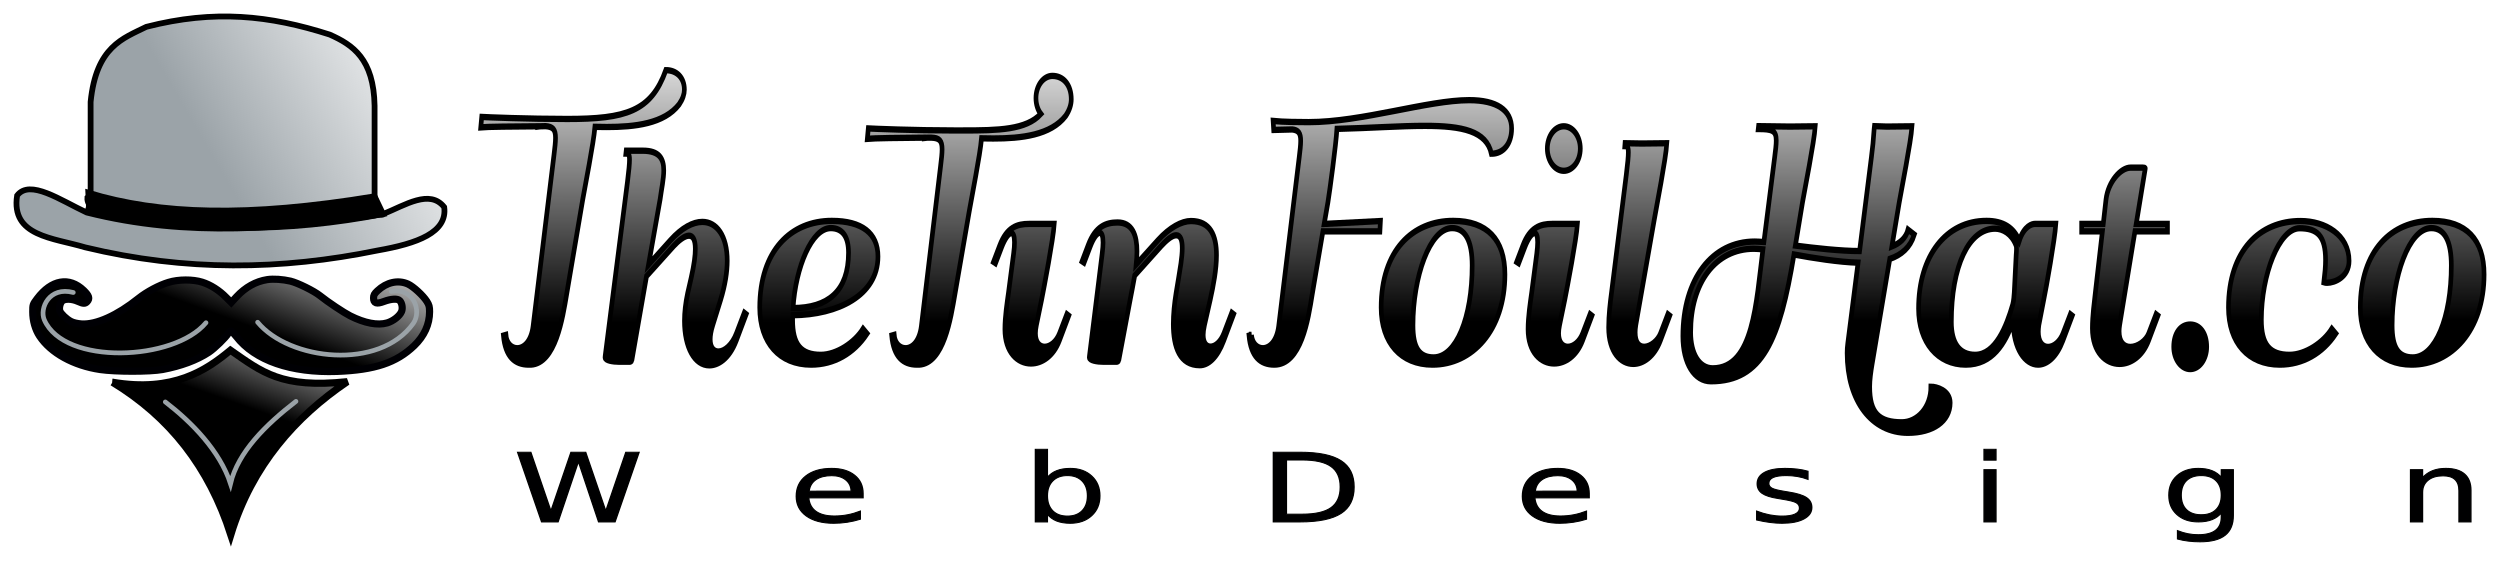
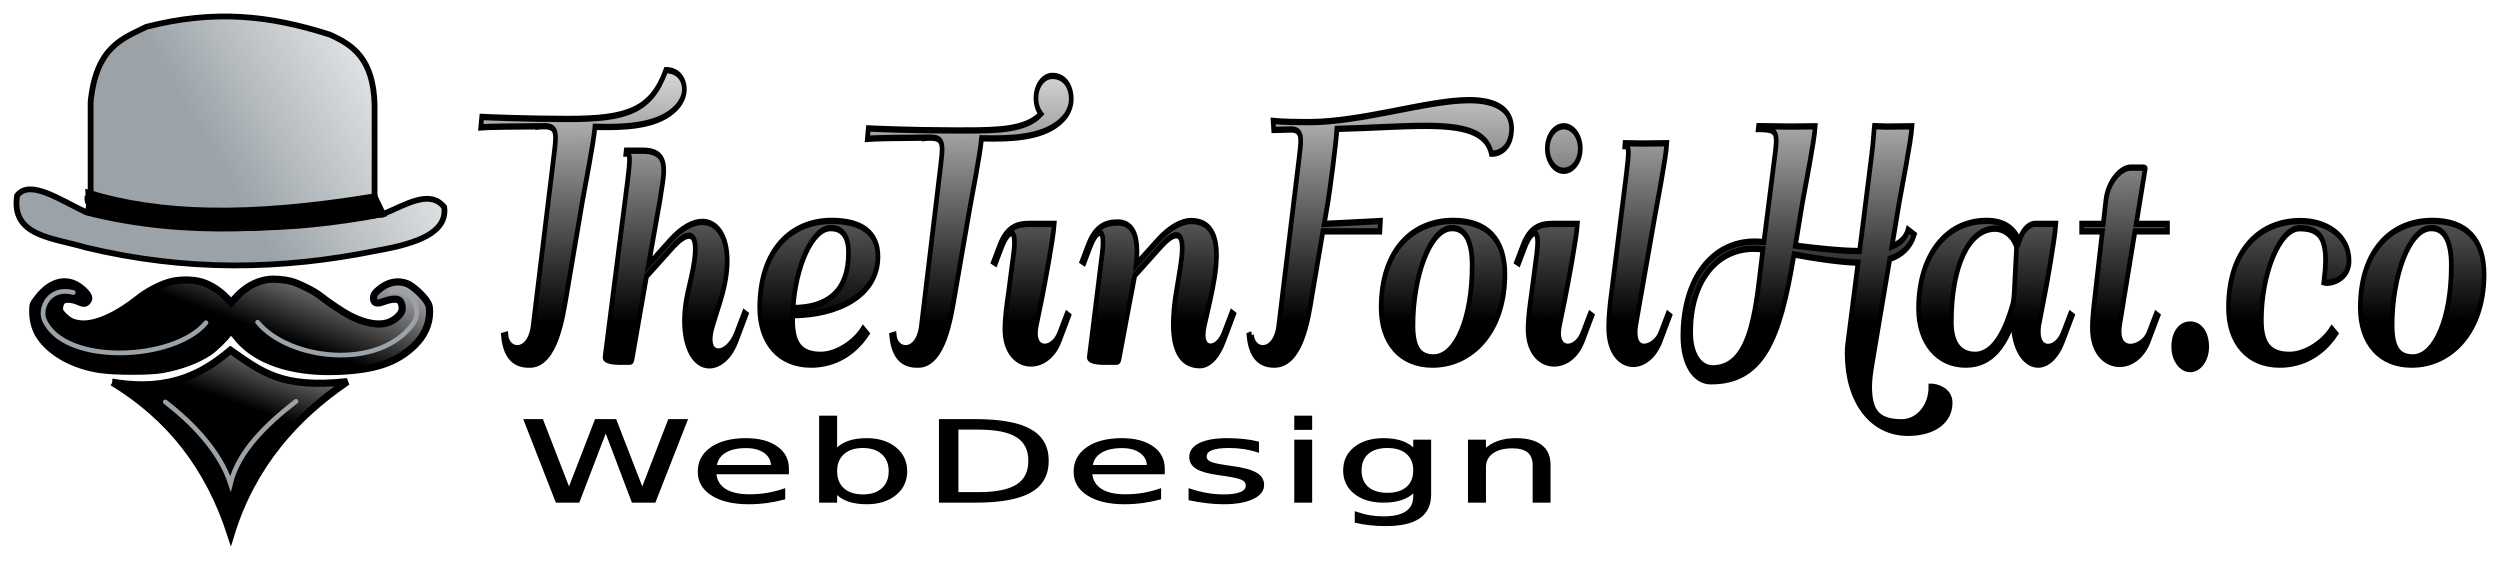
<svg xmlns="http://www.w3.org/2000/svg" xmlns:xlink="http://www.w3.org/1999/xlink" viewBox="0 0 486.913 109.332" height="413.222" width="1840.3">
  <defs>
    <linearGradient id="c">
      <stop offset="0" />
      <stop offset="1" stop-opacity="0" />
    </linearGradient>
    <linearGradient id="b">
      <stop offset="0" stop-color="#9ba3a8" />
      <stop offset="1" stop-color="#9ba3a8" stop-opacity="0" />
    </linearGradient>
    <linearGradient gradientTransform="translate(53.602 -40.33) scale(.64352)" xlink:href="#a" id="w" x1="118.271" y1="197.247" x2="132.568" y2="156.377" gradientUnits="userSpaceOnUse" />
    <linearGradient id="a">
      <stop offset="0" />
      <stop offset="1" stop-opacity="0" />
    </linearGradient>
    <linearGradient xlink:href="#a" id="v" gradientUnits="userSpaceOnUse" x1="2158.063" y1="1116.481" x2="2647.713" y2="2461.407" />
    <linearGradient xlink:href="#b" id="t" gradientUnits="userSpaceOnUse" x1="29.796" y1="77.052" x2="108.176" y2="31.302" />
    <linearGradient xlink:href="#b" id="u" gradientUnits="userSpaceOnUse" x1="29.796" y1="77.052" x2="108.176" y2="31.302" />
    <linearGradient xlink:href="#b" id="s" gradientUnits="userSpaceOnUse" x1="29.796" y1="77.052" x2="108.176" y2="31.302" />
    <linearGradient xlink:href="#c" id="e" gradientUnits="userSpaceOnUse" x1="265.155" y1="53.842" x2="265.109" y2="5.471" />
    <linearGradient xlink:href="#c" id="f" gradientUnits="userSpaceOnUse" x1="265.155" y1="53.842" x2="265.109" y2="5.471" />
    <linearGradient xlink:href="#c" id="g" gradientUnits="userSpaceOnUse" x1="265.155" y1="53.842" x2="265.109" y2="5.471" />
    <linearGradient xlink:href="#c" id="h" gradientUnits="userSpaceOnUse" x1="265.155" y1="53.842" x2="265.109" y2="5.471" />
    <linearGradient xlink:href="#c" id="i" gradientUnits="userSpaceOnUse" x1="265.155" y1="53.842" x2="265.109" y2="5.471" />
    <linearGradient xlink:href="#c" id="j" gradientUnits="userSpaceOnUse" x1="265.155" y1="53.842" x2="265.109" y2="5.471" />
    <linearGradient xlink:href="#c" id="k" gradientUnits="userSpaceOnUse" x1="265.155" y1="53.842" x2="265.109" y2="5.471" />
    <linearGradient xlink:href="#c" id="l" gradientUnits="userSpaceOnUse" x1="265.155" y1="53.842" x2="265.109" y2="5.471" />
    <linearGradient xlink:href="#c" id="m" gradientUnits="userSpaceOnUse" x1="265.155" y1="53.842" x2="265.109" y2="5.471" />
    <linearGradient xlink:href="#c" id="n" gradientUnits="userSpaceOnUse" x1="265.155" y1="53.842" x2="265.109" y2="5.471" />
    <linearGradient xlink:href="#c" id="o" gradientUnits="userSpaceOnUse" x1="265.155" y1="53.842" x2="265.109" y2="5.471" />
    <linearGradient xlink:href="#c" id="p" gradientUnits="userSpaceOnUse" x1="265.155" y1="53.842" x2="265.109" y2="5.471" />
    <linearGradient xlink:href="#c" id="q" gradientUnits="userSpaceOnUse" x1="265.155" y1="53.842" x2="265.109" y2="5.471" />
    <linearGradient xlink:href="#c" id="r" gradientUnits="userSpaceOnUse" x1="265.155" y1="53.842" x2="265.109" y2="5.471" />
    <linearGradient xlink:href="#c" id="d" gradientUnits="userSpaceOnUse" x1="265.155" y1="53.842" x2="265.109" y2="5.471" />
  </defs>
+   <path d="M95.649 111.12h2.73l4.201 16.888 4.189-16.887h3.038l4.201 16.887 4.189-16.887h2.743l-5.018 19.979h-3.399l-4.215-17.343-4.256 17.343h-3.398zm41.069 11.87v1.205h-11.321q.16 2.542 1.525 3.88 1.379 1.325 3.827 1.325 1.419 0 2.744-.348 1.338-.348 2.65-1.044v2.329q-1.326.562-2.717.856-1.392.295-2.824.295-3.586 0-5.687-2.088-2.087-2.087-2.087-5.647 0-3.68 1.98-5.834 1.994-2.168 5.366-2.168 3.024 0 4.777 1.954 1.767 1.94 1.767 5.285zm-2.463-.722q-.026-2.021-1.137-3.225-1.097-1.205-2.917-1.205-2.06 0-3.305 1.165-1.232 1.164-1.419 3.278zm18.361 1.352q0-2.717-1.124-4.256-1.111-1.552-3.065-1.552-1.953 0-3.077 1.552-1.111 1.539-1.111 4.255 0 2.717 1.11 4.269 1.125 1.539 3.078 1.539 1.954 0 3.065-1.54 1.124-1.551 1.124-4.268zm-8.377-5.233q.776-1.338 1.954-1.98 1.19-.656 2.837-.656 2.73 0 4.429 2.168 1.713 2.167 1.713 5.7 0 3.533-1.713 5.7-1.7 2.169-4.43 2.169-1.645 0-2.836-.643-1.178-.655-1.954-1.994v2.249h-2.476v-20.822h2.476zm18.922-5.045v15.536h3.265q4.135 0 6.049-1.873 1.927-1.874 1.927-5.915 0-4.014-1.927-5.874-1.914-1.874-6.049-1.874zm-2.703-2.221h5.553q5.808 0 8.525 2.422 2.716 2.409 2.716 7.547 0 5.165-2.73 7.587-2.73 2.423-8.51 2.423h-5.554zm34.9 11.869v1.205h-11.32q.16 2.542 1.525 3.88 1.378 1.325 3.827 1.325 1.418 0 2.743-.348 1.338-.348 2.65-1.044v2.329q-1.325.562-2.717.856-1.391.295-2.823.295-3.587 0-5.687-2.088-2.088-2.087-2.088-5.647 0-3.68 1.98-5.834 1.994-2.168 5.367-2.168 3.024 0 4.777 1.954 1.766 1.94 1.766 5.285zm-2.462-.722q-.027-2.021-1.138-3.225-1.097-1.205-2.917-1.205-2.06 0-3.305 1.165-1.231 1.164-1.418 3.278zm17.156-5.714v2.328q-1.044-.535-2.168-.803-1.124-.267-2.328-.267-1.834 0-2.757.562-.91.562-.91 1.686 0 .856.656 1.351.655.482 2.636.924l.843.187q2.623.562 3.72 1.592 1.11 1.017 1.11 2.85 0 2.088-1.659 3.306-1.646 1.218-4.536 1.218-1.204 0-2.516-.241-1.298-.228-2.743-.696v-2.543q1.365.71 2.69 1.07 1.325.349 2.623.349 1.74 0 2.676-.589.937-.602.937-1.686 0-1.004-.683-1.539-.669-.535-2.957-1.03l-.857-.201q-2.288-.482-3.305-1.472-1.017-1.004-1.017-2.743 0-2.115 1.499-3.265 1.499-1.151 4.255-1.151 1.365 0 2.57.2 1.204.201 2.22.603zm5.835-.442h2.462V131.1h-2.462zm0-5.834h2.462v3.118h-2.462zm18.561 13.154q0-2.676-1.11-4.148-1.098-1.472-3.092-1.472-1.98 0-3.091 1.472-1.097 1.472-1.097 4.148 0 2.663 1.097 4.135 1.11 1.472 3.091 1.472 1.994 0 3.091-1.472 1.111-1.472 1.111-4.135zm2.462 5.807q0 3.828-1.7 5.688-1.699 1.873-5.205 1.873-1.298 0-2.449-.2-1.15-.188-2.234-.59v-2.395q1.084.589 2.14.87 1.058.281 2.155.281 2.422 0 3.627-1.271 1.204-1.258 1.204-3.814v-1.218q-.763 1.325-1.954 1.98-1.19.657-2.85.657-2.757 0-4.443-2.101-1.686-2.101-1.686-5.567 0-3.48 1.686-5.58 1.686-2.101 4.443-2.101 1.66 0 2.85.656 1.191.655 1.954 1.98v-2.275h2.462zm18.628-7.185v9.046h-2.462v-8.966q0-2.128-.83-3.185t-2.489-1.057q-1.994 0-3.144 1.271-1.151 1.271-1.151 3.466v8.47h-2.476v-14.987h2.476v2.329q.883-1.352 2.074-2.021 1.204-.67 2.77-.67 2.583 0 3.907 1.607 1.325 1.592 1.325 4.697z" transform="matrix(1.24846 0 0 .80099 -17.243 -7.243)" aria-label="WebDesign" font-weight="400" font-size="27.406" font-family="Arial Hebrew" letter-spacing="1.098" word-spacing="0" stroke="#000" stroke-width=".33" />
  <g style="line-height:1.25" transform="matrix(.88416 0 0 1.19395 -10.004 -1.62)" aria-label="TheTinFoilHat.co" font-weight="400" font-size="35.972" font-family="sans-serif" letter-spacing="-2.698" word-spacing="0" fill="url(#d)" stroke="#000" stroke-width="1.03">
    <path style="-inkscape-font-specification:QumpellkaNo12" d="M122.748 55.987l-.539.117c.422 3.372 2.436 4.73 5.574 4.73h.492c5.456-.233 6.979-7.61 7.869-11.522l3.536-15.41c.445-1.967 2.389-9.156 2.693-11.85.843.024 1.71.024 2.576.024 6.206 0 12.694-.539 15.972-3.7.82-.89 1.148-1.687 1.148-2.39 0-1.92-1.64-3.184-4.075-3.184-3.255 6.745-8.83 7.962-21.733 7.962-8.595 0-17.776-.28-18.83-.328l-.21 1.687c1.264-.094 7.54-.14 12.53-.164v.023c.163-.023.327-.023.49-.023.422-.024.844-.024 1.266-.024 1.639.094 2.178.562 2.178 1.92 0 .68-.14 1.57-.328 2.717l-4.614 28.033c-.421 2.483-2.037 3.56-3.49 3.56-1.217 0-2.341-.773-2.505-2.178zm27.752 4.122l3.231-13.7 5.996-4.942c1.054-.843 2.365-1.663 3.349-1.663.82 0 1.405.562 1.405 2.155 0 1.054-.258 2.6-.913 4.73l-.773 2.506c-.469 1.616-.703 3.115-.703 4.497 0 4.309 2.202 7.26 5.48 7.26 1.897 0 4.38-1.054 5.925-4.052l2.178-4.285-.398-.235-1.733 3.373c-.983 1.92-2.67 2.95-3.981 2.95-1.03 0-1.803-.655-1.803-1.99 0-.632.164-1.405.562-2.342l1.733-4.122c1.007-2.435 1.452-4.567 1.452-6.346 0-4.029-2.272-6.347-5.48-6.347-2.061 0-4.544.96-7.05 3.021l-4.8 3.958 2.552-10.68c.305-1.685.796-3.325.796-4.683 0-1.92-.936-3.232-4.613-3.232h-3.654l-.07.468c.492 0 .796 0 .796 1.007 0 .656-.14 1.757-.445 3.584l-4.894 28.337c0 .023-.047.304-.047.328 0 .468 1.616.702 3.185.702h2.248c.14 0 .445-.093.469-.257z" font-size="47.963" font-family="QumpellkaNo12" letter-spacing="0" fill="url(#e)" />
    <path d="M185.933 52.778c10.023-.07 18.782-3.278 18.782-9.578 0-3.794-3.513-5.808-10.164-5.808-9.04 0-15.878 4.871-15.878 14.145 0 5.668 4.286 9.298 11.312 9.298 5.082 0 9.46-1.874 12.318-5.059l-.866-.773c-1.874 2.272-5.879 4.24-9.321 4.24-4.31 0-6.206-1.617-6.206-5.715 0-.258 0-.492.023-.75zm.07-1.17c.586-6.769 4.192-13.045 8.314-13.045 2.576 0 3.911 1.382 3.911 4.005 0 6.417-4.707 9.04-12.225 9.04z" letter-spacing="-7.656" fill="url(#f)" />
    <path style="-inkscape-font-specification:QumpellkaNo12" d="M208.277 55.987l-.538.117c.421 3.372 2.435 4.73 5.573 4.73h.492c5.457-.233 6.956-7.61 7.869-11.522l3.162-13.536c.445-1.967 2.388-9.157 2.693-11.85.843.023 1.71.023 2.576.023 6.206 0 12.693-.538 15.972-3.7.866-.96 1.218-1.873 1.218-2.693 0-2.295-1.663-3.817-4.146-3.817a3.618 3.618 0 0 0-3.63 3.63c0 .983.399 1.92 1.078 2.576-3.232 2.6-9.345 2.693-17.167 2.693h-2.014c-8.595 0-17.775-.281-18.829-.328l-.21 1.686c1.264-.094 7.54-.164 12.529-.187v.047c.234-.024.468-.024.702-.047h.89c1.78.047 2.342.515 2.342 1.92 0 .68-.14 1.57-.328 2.717l-4.239 26.16c-.421 2.482-2.014 3.559-3.466 3.559-1.24 0-2.365-.773-2.529-2.178zm38.455-3.138l-.399-.234-1.615 3.138c-.726 1.405-2.108 2.178-3.28 2.178-1.1 0-2.037-.703-2.037-2.202 0-.398.07-.843.211-1.358l1.148-4.122c.538-2.014 2.552-9.812 2.787-12.365h-5.574c-2.576 0-4.895.538-6.44 3.56l-1.359 2.646.422.21 1.358-2.646c.726-1.405 1.57-2.271 2.131-2.271.422 0 .703.445.703 1.498 0 .492-.047 1.101-.188 1.827l-1.124 6.37c-.304 1.64-.796 3.911-.796 5.996 0 3.7 2.764 5.573 5.738 5.573 2.435 0 4.965-1.24 6.253-3.747z" font-size="47.963" font-family="QumpellkaNo12" letter-spacing="0" fill="url(#g)" />
    <path style="-inkscape-font-specification:QumpellkaNo12" d="M257.481 37.65c-2.576 0-4.895.679-6.44 3.7l-1.359 2.646.422.211 1.358-2.646c.703-1.382 1.523-2.225 2.108-2.225.422 0 .726.468.726 1.592 0 .469-.07 1.054-.187 1.78l-2.787 16.628c0 .023-.047.304-.047.328 0 .468 1.616.702 3.185.702h2.834c.14 0 .445-.093.468-.257l2.506-9.86c.258-1.077.68-2.482 1.007-3.958l5.831-4.824c1.054-.843 2.342-1.733 3.303-1.733 1.03 0 1.334.913 1.334 2.108 0 1.522-.515 3.536-.796 4.847l-.562 2.506c-.375 1.71-.609 3.42-.609 5.012 0 3.747 1.382 6.721 5.832 6.721 1.873 0 3.84-1.217 5.269-4.028l2.178-4.285-.398-.235-1.733 3.373c-.726 1.405-1.944 2.154-2.951 2.154-.89 0-1.616-.609-1.616-1.92 0-.445.094-.984.281-1.616l1.265-4.122c.702-2.342 1.381-4.988 1.381-7.26 0-3.138-1.288-5.574-5.62-5.574-2.038 0-4.73 1.054-7.307 3.162l-4.754 3.911c.094-.726.164-1.429.164-2.108 0-2.623-.96-4.73-4.286-4.73z" font-size="47.963" font-family="QumpellkaNo12" letter-spacing="0" fill="url(#h)" />
    <path style="-inkscape-font-specification:QumpellkaNo12" d="M286.99 55.987l-.54.117c.422 3.372 2.436 4.73 5.575 4.73 5.948 0 7.47-7.4 8.36-11.522l2.342-10.21h12.553l.117-1.687-12.389.469.82-3.513c.445-2.014 1.78-9.415 1.99-11.99 7.471-.141 14.029-.493 19.368-.493 8.267 0 13.583.844 14.66 4.544 2.67 0 4.45-1.64 4.45-4.099 0-3.02-3.278-4.637-9.344-4.637-9.133 0-23.653 3.584-35.386 3.584-1.78 0-5.762-.024-7.8-.188l.118 1.452c.562-.023 2.365-.047 4.098-.07 1.382.117 1.85.609 1.85 1.873 0 .68-.14 1.546-.327 2.694l-4.52 27.564c-.422 2.46-2.038 3.56-3.49 3.56-1.218 0-2.342-.773-2.506-2.178z" font-size="47.963" font-family="QumpellkaNo12" letter-spacing="0" fill="url(#i)" />
    <path style="-inkscape-font-specification:QumpellkaNo12" d="M327.107 59.664c-3.092 0-4.544-1.5-4.544-5.246 0-7.916 3.724-15.855 8.642-15.855 2.88 0 4.403 2.108 4.403 6.089 0 8.595-3.607 15.012-8.501 15.012zm4.332-22.272c-9.04 0-15.878 4.871-15.878 14.145 0 5.668 4.262 9.298 11.311 9.298 8.806 0 15.949-5.62 15.949-14.708 0-5.69-3.911-8.735-11.382-8.735z" font-size="47.963" font-family="QumpellkaNo12" letter-spacing="0" fill="url(#j)" />
    <path style="-inkscape-font-specification:QumpellkaNo12" d="M352.165 25.589c0 1.967 1.57 3.63 3.63 3.63 1.944 0 3.63-1.57 3.63-3.63a3.633 3.633 0 0 0-3.63-3.63 3.618 3.618 0 0 0-3.63 3.63zm9.813 27.26l-.398-.234-1.616 3.138c-.726 1.405-2.108 2.178-3.279 2.178-1.1 0-2.037-.703-2.037-2.202 0-.398.07-.843.21-1.358l1.148-4.122c.539-2.014 2.553-9.812 2.787-12.365h-5.574c-2.576 0-4.895.538-6.44 3.56l-1.359 2.646.422.21 1.358-2.646c.726-1.405 1.57-2.271 2.131-2.271.422 0 .703.445.703 1.498 0 .492-.07 1.101-.187 1.827l-1.124 6.37c-.305 1.64-.797 3.911-.797 5.996 0 3.7 2.764 5.573 5.738 5.573 2.436 0 4.965-1.24 6.253-3.747z" font-size="47.963" font-family="QumpellkaNo12" letter-spacing="0" fill="url(#k)" />
    <path style="-inkscape-font-specification:QumpellkaNo12" d="M372.938 24.769s-2.225-.023-3.653-.047l-.047.469c.468 0 .773 0 .773 1.03 0 .68-.14 1.78-.445 3.607l-3.255 19.25c-.282 1.57-.633 3.7-.633 5.715 0 3.957 2.6 5.925 5.41 5.925 2.272 0 4.684-1.288 5.972-3.818l2.06-4.051-.397-.234-1.616 3.138c-.61 1.194-2.248 2.178-3.607 2.178-1.1 0-1.99-.656-1.99-2.366 0-.35.046-.749.14-1.194l4.075-17.213c.468-2.014 2.553-9.883 2.764-12.436z" font-size="47.963" font-family="QumpellkaNo12" letter-spacing="0" fill="url(#l)" />
    <path style="-inkscape-font-specification:QumpellkaNo12" d="M411.182 21.959l-5.574.047s-4.215-.047-6.909-.07l-.07.468c3.068 0 3.958.234 3.958 1.897 0 .655-.14 1.545-.351 2.74l-2.366 13.794c-.702-.024-1.381-.07-1.99-.07-9.509 0-15.855 6.159-15.855 15.433 0 4.403 2.482 7.353 6.182 7.353 11.476 0 15.223-6.908 18.29-20.679 4.24.586 9.884 1.241 14.123 1.335l-2.272 13.185a8.246 8.246 0 0 0-.14 1.546c0 7.822 5.363 13.02 13.395 13.02 5.598 0 9.298-1.943 9.298-4.894 0-2.014-3.021-2.623-4.239-2.623 0 3.466-3.068 5.808-6.393 5.808-4.942 0-7.097-1.405-7.097-5.831 0-1.1.258-2.46.516-3.607l3.91-17.213c2.577-.656 4.52-1.873 5.41-3.981l-1.381-.796c-.469 1.334-1.733 2.201-3.56 2.74l1.616-7.19c.468-2.014 2.576-9.86 2.81-12.412l-5.573.047s-1.663-.047-2.694-.07l-.07.468c-.187 1.943-.304 2.927-.609 4.637l-2.6 15.27c-4.098 0-9.765-.47-14.145-.89l1.57-7.05c.468-2.014 2.576-9.86 2.81-12.412zm-11.522 20.07c-1.5 8.642-2.085 19.415-11.054 19.415-2.928 0-4.872-2.342-4.872-5.879 0-8.173 5.574-13.63 13.911-13.63.61 0 1.289.047 2.015.094z" font-size="47.963" font-family="QumpellkaNo12" letter-spacing="0" fill="url(#m)" />
    <path style="-inkscape-font-specification:QumpellkaNo12" d="M459.543 37.884c-.539 0-2.342.28-3.42 2.74-1.17-2.108-3.512-3.232-7.213-3.232-8.97 0-14.965 5.738-14.965 14.31 0 5.48 4.169 9.133 10.399 9.133 5.971 0 8.735-3.537 10.445-7.12 0 4.567 2.646 7.12 5.48 7.12 1.99 0 4.098-1.265 5.456-3.935l2.061-4.051-.398-.234-1.616 3.138c-.726 1.405-2.108 2.201-3.302 2.201-1.17 0-2.155-.773-2.155-2.482 0-.328.047-.703.118-1.101l1.077-4.122c.562-1.99 2.435-9.812 2.67-12.365zm-4.146 3.466c.094.14.118.375.118.632 0 .351-.047.726-.07.96l-.422 6.136c-.024.305-.14 1.5-.352 1.99-1.381 3.584-3.864 8.174-8.267 8.174-3.419 0-5.245-1.873-5.245-5.363 0-9.133 3.864-15.222 9.648-15.222 1.616 0 3.607.772 4.59 2.693z" font-size="47.963" font-family="QumpellkaNo12" letter-spacing="0" fill="url(#n)" />
    <path style="-inkscape-font-specification:QumpellkaNo12" d="M474.437 39.102l-1.545 9.976c-.235 1.593-.656 3.794-.656 5.832 0 3.864 2.904 5.808 5.995 5.808 2.46 0 5.059-1.265 6.37-3.818l2.061-4.051-.398-.234-1.616 3.138c-.632 1.24-2.482 2.201-4.051 2.201-1.335 0-2.483-.726-2.483-2.576 0-.304.047-.632.117-1.007l3.373-15.27h7.166v-1.217h-6.885l1.967-8.923c0-.023.023-.117.023-.14 0-.07-.234-.118-.515-.118h-2.717c-2.154 0-4.941 2.296-5.41 5.2l-.608 3.98h-4.754v1.219z" font-size="47.963" font-family="QumpellkaNo12" letter-spacing="0" fill="url(#o)" />
    <path d="M490.152 57.93a3.617 3.617 0 0 0 3.63 3.63 3.617 3.617 0 0 0 3.63-3.63c0-2.177-1.452-3.63-3.63-3.63s-3.63 1.453-3.63 3.63z" letter-spacing="-3.887" fill="url(#p)" />
    <path style="-inkscape-font-specification:QumpellkaNo12" d="M517.858 38.586c3.817 0 5.737 1.148 5.737 5.2 0 1.007-.14 2.2-.374 3.63.187.046.421.07.702.07 1.733 0 4.848-.984 4.848-3.56 0-4.239-5.176-6.51-10.703-6.51-9.016 0-15.855 4.847-15.855 14.121 0 5.668 4.286 9.298 11.312 9.298 5.082 0 9.461-1.874 12.319-5.059l-.867-.773c-1.874 2.272-5.878 4.24-9.32 4.24-4.31 0-6.207-1.617-6.207-5.715 0-7.47 3.981-14.918 8.408-14.942z" font-size="47.963" font-family="QumpellkaNo12" letter-spacing="0" fill="url(#q)" />
    <path style="-inkscape-font-specification:QumpellkaNo12" d="M542.8 59.664c-3.092 0-4.544-1.5-4.544-5.246 0-7.916 3.723-15.855 8.641-15.855 2.881 0 4.403 2.108 4.403 6.089 0 8.595-3.606 15.012-8.5 15.012zm4.332-22.272c-9.04 0-15.879 4.871-15.879 14.145 0 5.668 4.263 9.298 11.312 9.298 8.806 0 15.948-5.62 15.948-14.708 0-5.69-3.91-8.735-11.381-8.735z" font-size="47.963" font-family="QumpellkaNo12" letter-spacing="0" fill="url(#r)" />
  </g>
  <g transform="matrix(.559 0 0 .559 .375 .364)" fill="url(#s)" stroke="#000" stroke-width="2.014">
    <path transform="translate(-2.268 -101.732)" d="M132.107 169.472V137.93c-.286-16.329-7.562-21.218-15.636-24.802-20.938-6.701-40.122-8.798-63.893-2.696-8.113 4.04-17.468 6.828-19.41 26.15v32.35c-.613.14-.333.445-1.126 1.035-.062.836.14 1.568.587 2.201-.054 1.98-.467 2.16-.81 2.696 39.396 5.412 72.88 5.817 103.254.809-.773 2.177-2.864-5.719-2.966-6.2z" fill="url(#t)" />
    <path transform="translate(-2.268 -101.732)" d="M31.82 175.133c-9.16-4.275-19.826-11.776-24.263-5.93-2.215 14.245 12.542 14.7 23.724 18.062 35.126 8.468 68.251 7.96 101.905 1.078 13.81-2.425 24.357-6.25 23.184-15.097-5.047-6.373-13.53-.72-21.297 2.427-33.885 5.15-67.961 8.384-103.253-.54z" fill="url(#u)" />
  </g>
  <path d="M17.2 37.534c13.917 4.229 30.992 4.778 55.755.697l1.658 3.466c-18.49 3.595-37.366 3.831-57.262-.848z" stroke="#000" stroke-width="1.126" />
  <path d="M2690 1480c-121-19-230-80-324-181l-55-60-54 54c-71 73-165 133-252 160-99 31-251 31-355-2-100-30-230-100-314-167-227-182-448-281-602-271-43 3-87 13-111 26-46 23-109 83-118 112-10 32 3 84 26 105 28 25 101 23 164-5 58-26 77-26 98-3 30 33 21 62-36 118-153 147-340 114-491-87-45-60-46-62-46-139 0-94 26-185 72-255 118-178 357-310 637-352 161-24 528-24 658 0 196 37 362 99 488 182 60 40 177 154 203 197 9 15 22 28 29 28 6 0 32-27 57-59 195-253 578-385 1061-368 398 15 625 91 813 271 106 102 162 224 162 357 0 55-5 72-29 110-40 63-142 156-198 182-104 47-226 20-322-71-34-32-41-46-41-76 0-56 31-66 110-36 75 28 143 32 165 9 25-24 34-81 20-115-20-48-88-101-152-120-100-29-236-3-389 74-66 33-237 147-319 213-64 51-233 134-310 153-82 19-179 26-245 16z" fill="url(#v)" transform="matrix(.01849 0 0 -.01849 2.31 81.825)" stroke-width="75.596" stroke="#000004" />
  <path d="M100.06 81.23c13.66 2.32 21.022-2.675 26.452-7.176 7.052 4.888 11.42 8.622 26.209 7.054-11.542 7.802-21.366 18.736-26.12 34.297-4.93-15.227-13.691-26.364-26.54-34.175z" fill="url(#w)" stroke="#000" stroke-width="1.609" transform="translate(-65.016 3.884) scale(.86865)" />
  <path d="M57.641 78.173c-5.93 4.592-11.258 9.858-12.75 16.016-2.076-6.346-7.488-11.905-12.692-15.905M14.27 56.966c-4.662-1.234-6.629 3.069-5.64 5.334 3.909 8.966 25.322 8.009 31.487.56m36.103-6.09c4.344-.837 5.978 3.825 4.271 6.216-6.6 9.243-24.148 7.225-30.313-.224" fill="none" stroke="#9ba3a8" stroke-width=".919" stroke-linecap="round" />
-   <g style="line-height:1.25">
-     <path d="M85.588 104.578h2.176l3.348 13.459 3.338-13.459h2.421l3.349 13.459 3.338-13.459h2.186l-4 15.922h-2.708l-3.36-13.82-3.39 13.82h-2.71zm57.334 9.46v.96H133.9q.128 2.026 1.216 3.092 1.098 1.056 3.05 1.056 1.13 0 2.186-.277 1.066-.278 2.111-.832v1.855q-1.055.448-2.164.683-1.11.235-2.25.235-2.859 0-4.533-1.664-1.664-1.664-1.664-4.5 0-2.933 1.579-4.65 1.589-1.728 4.276-1.728 2.41 0 3.807 1.557 1.408 1.546 1.408 4.213zm-1.962-.576q-.022-1.61-.907-2.57-.874-.96-2.325-.96-1.642 0-2.634.928-.98.927-1.13 2.612zm39.236 1.077q0-2.165-.896-3.392-.885-1.237-2.442-1.237-1.557 0-2.453 1.238-.885 1.226-.885 3.39 0 2.166.885 3.403.896 1.226 2.453 1.226t2.442-1.226q.896-1.237.896-3.402zm-6.676-4.17q.618-1.066 1.557-1.578.949-.523 2.26-.523 2.176 0 3.53 1.728 1.366 1.727 1.366 4.543 0 2.815-1.365 4.543-1.355 1.728-3.53 1.728-1.312 0-2.261-.512-.939-.523-1.557-1.59v1.792h-1.973v-16.594h1.973zm39.684-4.021v12.382h2.602q3.295 0 4.82-1.493 1.536-1.493 1.536-4.714 0-3.2-1.536-4.681-1.525-1.494-4.82-1.494zm-2.154-1.77h4.425q4.629 0 6.794 1.93 2.165 1.92 2.165 6.015 0 4.117-2.176 6.047-2.176 1.93-6.783 1.93h-4.425zm52.417 9.46v.96h-9.022q.128 2.026 1.216 3.092 1.098 1.056 3.05 1.056 1.13 0 2.186-.277 1.066-.278 2.111-.832v1.855q-1.055.448-2.164.683-1.11.235-2.25.235-2.859 0-4.533-1.664-1.664-1.664-1.664-4.5 0-2.933 1.579-4.65 1.589-1.728 4.276-1.728 2.41 0 3.807 1.557 1.408 1.546 1.408 4.213zm-1.962-.576q-.022-1.61-.907-2.57-.874-.96-2.325-.96-1.642 0-2.634.928-.98.927-1.13 2.612zm38.276-4.554v1.856q-.832-.427-1.728-.64-.895-.214-1.855-.214-1.461 0-2.197.448-.725.448-.725 1.344 0 .683.522 1.077.523.384 2.101.736l.672.15q2.09.447 2.965 1.268.885.81.885 2.272 0 1.664-1.322 2.634-1.312.97-3.616.97-.96 0-2.005-.191-1.034-.182-2.186-.555v-2.026q1.088.565 2.144.853 1.056.277 2.09.277 1.386 0 2.133-.469.746-.48.746-1.344 0-.8-.543-1.226-.534-.427-2.357-.821l-.683-.16q-1.824-.384-2.634-1.173-.81-.8-.81-2.187 0-1.685 1.194-2.602 1.194-.917 3.391-.917 1.088 0 2.048.16t1.77.48zm29.254-.352h1.963V120.5h-1.963zm0-4.65h1.963v2.485h-1.963zm39.396 10.484q0-2.133-.885-3.306-.874-1.174-2.463-1.174-1.579 0-2.464 1.174-.874 1.173-.874 3.306 0 2.122.874 3.295.885 1.173 2.464 1.173 1.589 0 2.463-1.173.885-1.173.885-3.295zm1.963 4.628q0 3.05-1.355 4.532-1.354 1.493-4.148 1.493-1.035 0-1.952-.16-.917-.149-1.78-.469v-1.909q.863.47 1.705.693.843.224 1.717.224 1.93 0 2.89-1.013.96-1.002.96-3.04v-.97q-.608 1.056-1.557 1.579-.949.522-2.271.522-2.197 0-3.54-1.674-1.345-1.674-1.345-4.436 0-2.773 1.344-4.448 1.344-1.674 3.54-1.674 1.323 0 2.272.523.95.522 1.557 1.578v-1.813h1.963zm39.449-5.727v7.21h-1.962v-7.146q0-1.696-.661-2.538-.662-.843-1.984-.843-1.59 0-2.506 1.014-.917 1.013-.917 2.762v6.75h-1.973v-11.944h1.973v1.856q.703-1.077 1.653-1.61.96-.534 2.207-.534 2.058 0 3.114 1.28 1.056 1.269 1.056 3.743z" style="-inkscape-font-specification:'Arial Hebrew'" transform="matrix(1.1732 0 0 .85237 .409 -1.058)" aria-label="WebDesign" font-size="21.841" font-family="Arial Hebrew" letter-spacing="25.479" fill="#000001" stroke="#000" stroke-width=".24" font-weight="400" word-spacing="0" />
-   </g>
</svg>
